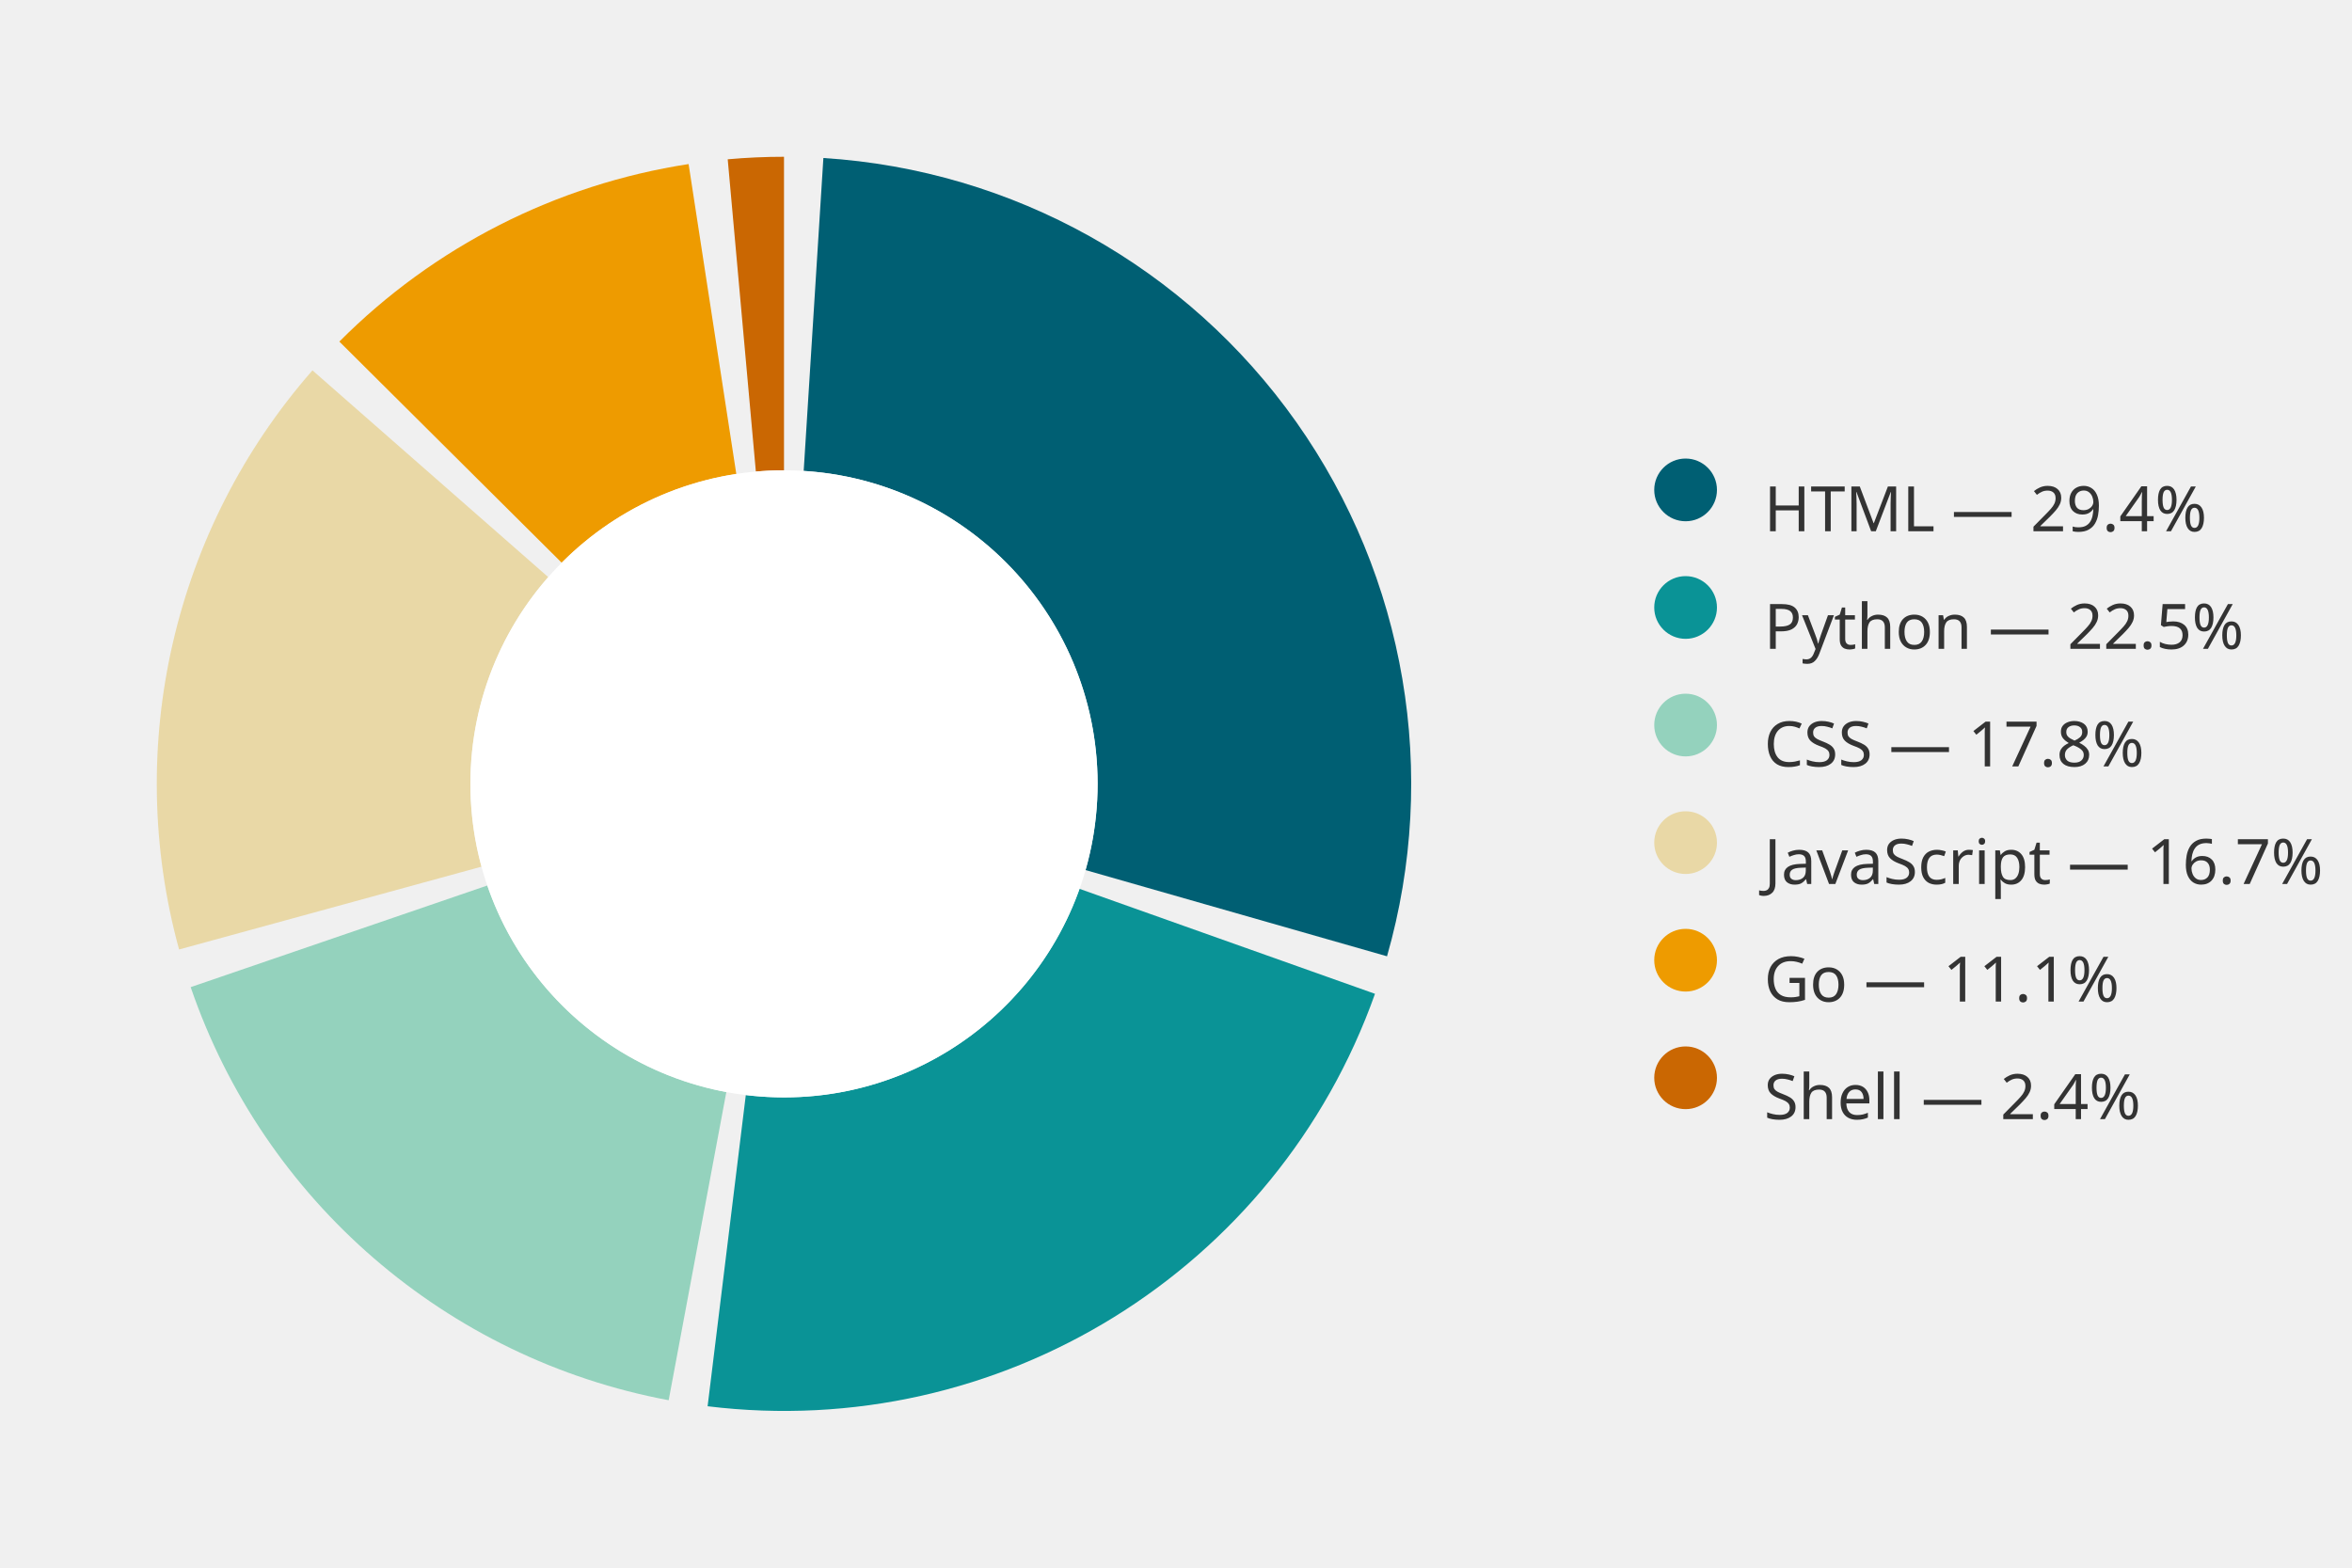
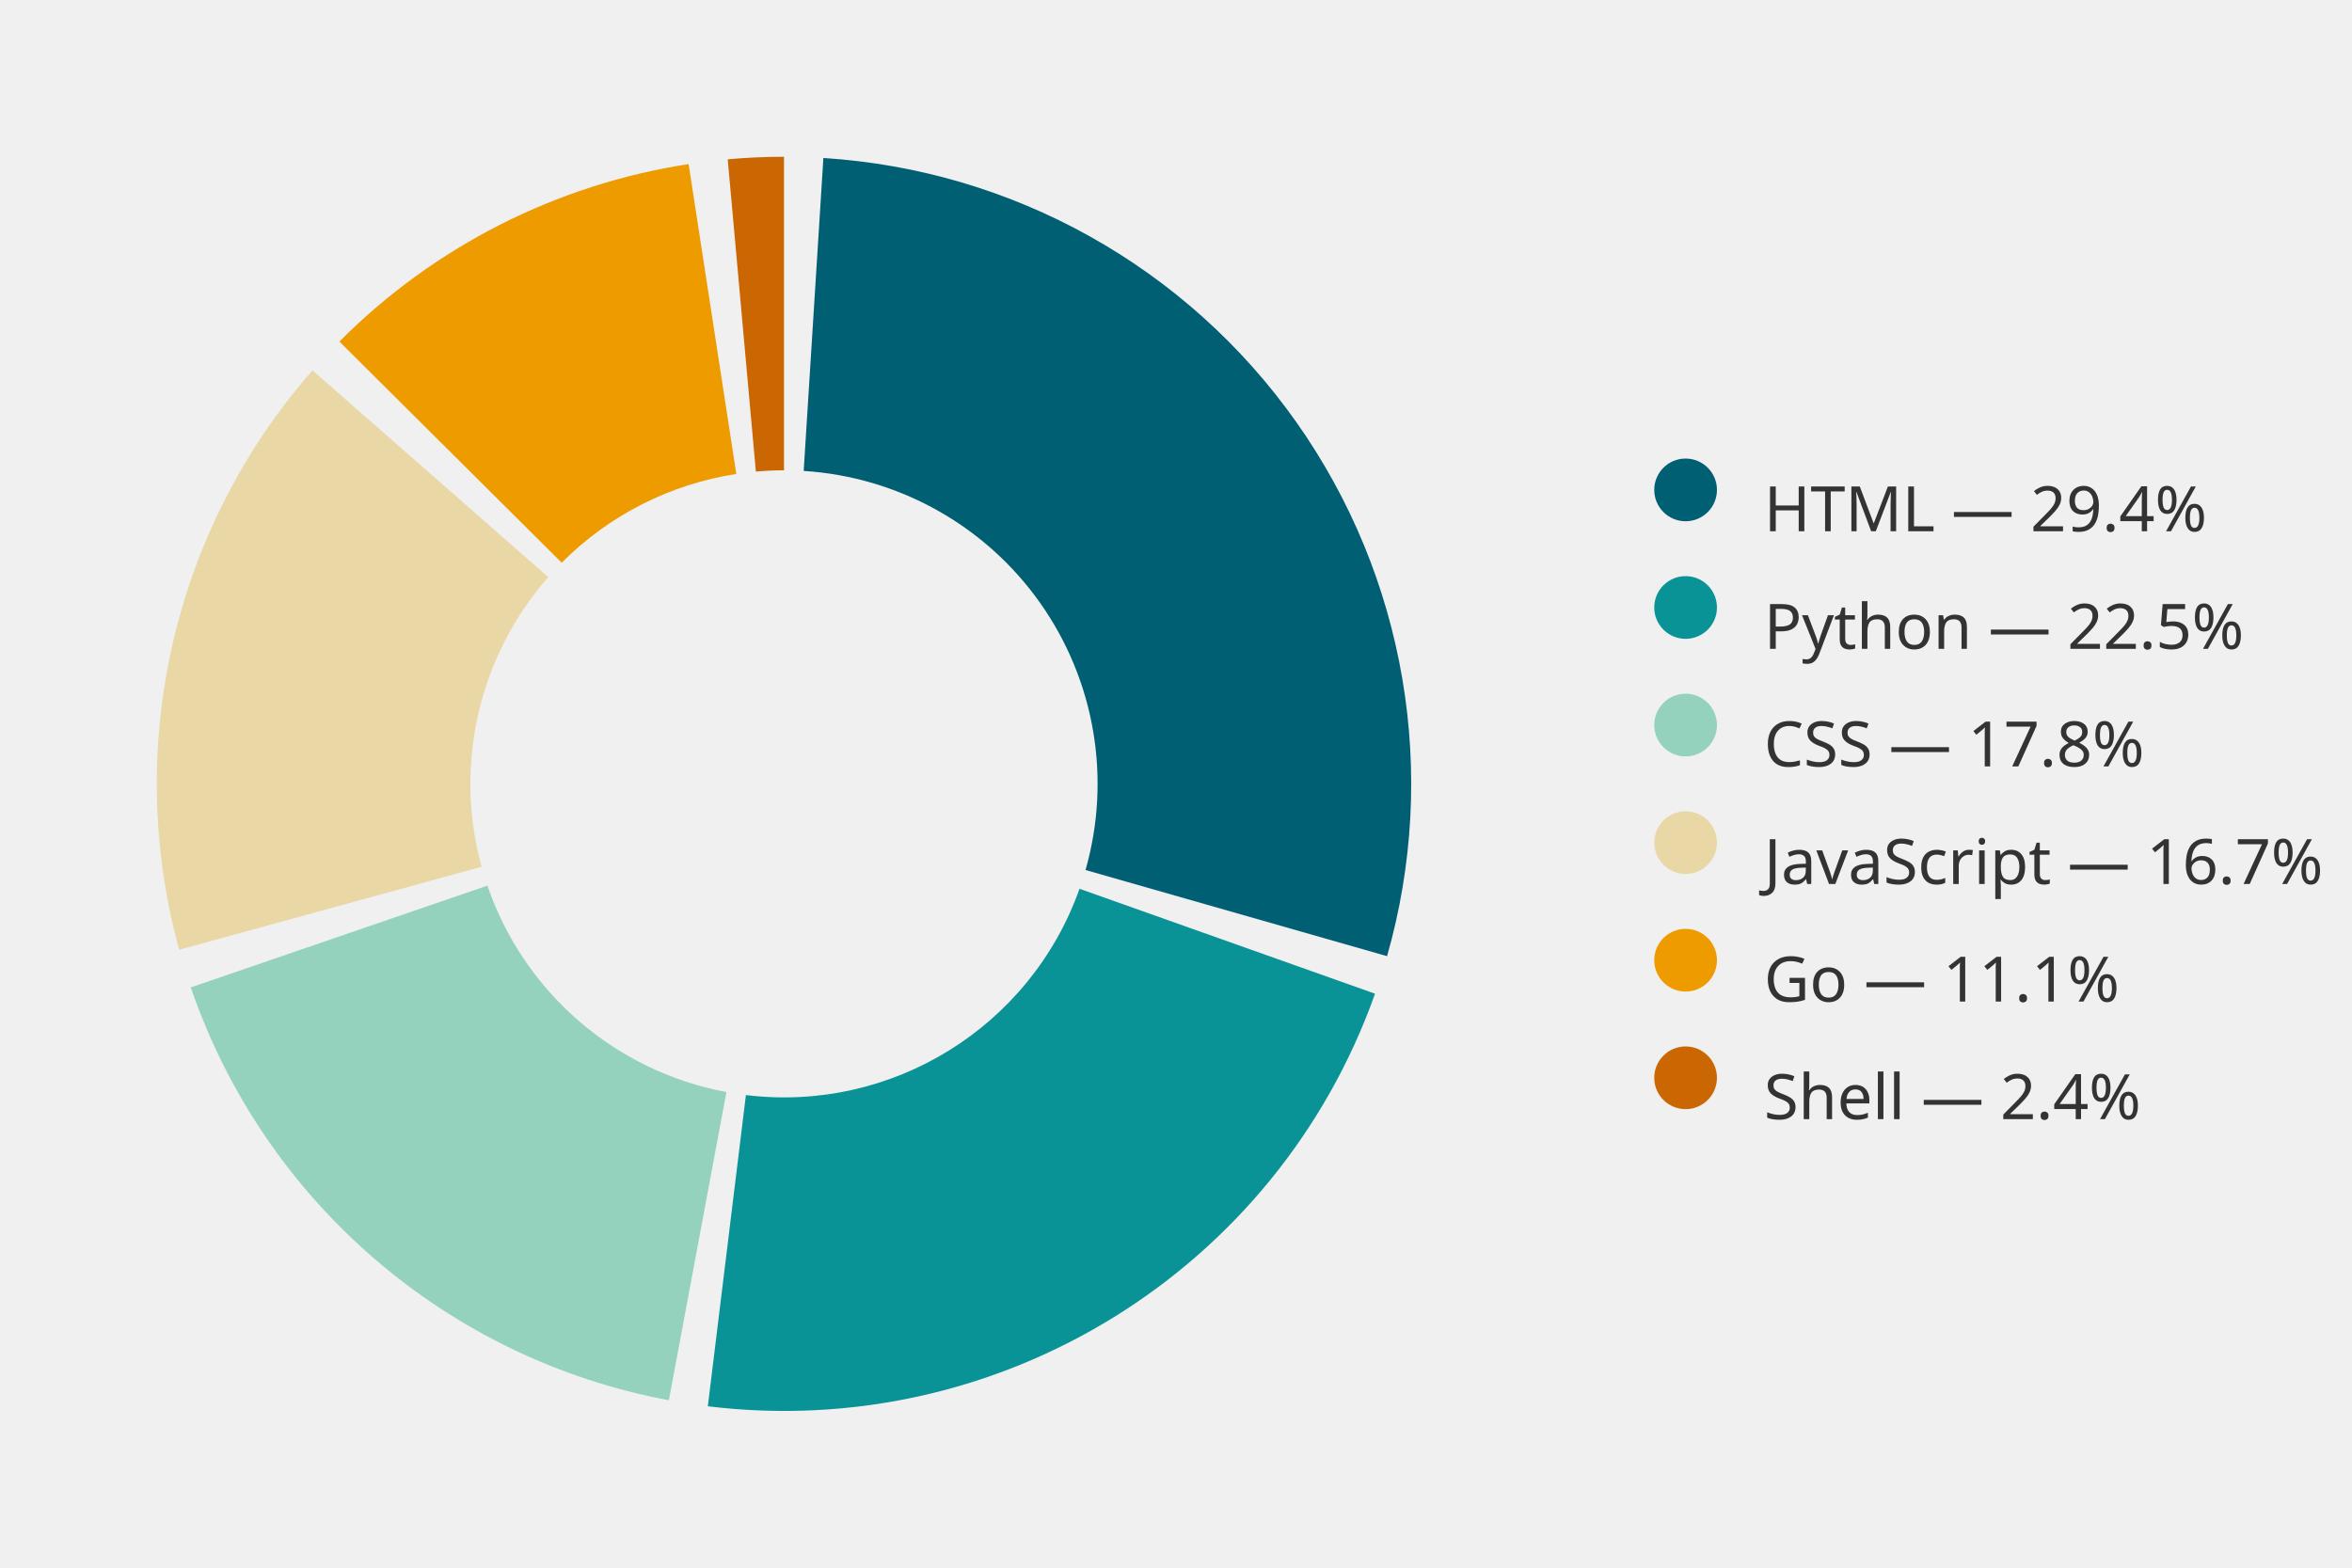
<svg xmlns="http://www.w3.org/2000/svg" width="450" height="300" role="img" aria-label="GitHub language stats donut chart">
  <g transform="translate(0,0)">
-     <path d="M 265.373 183.001 A 120 120 0 0 0 157.535 30.237 L 153.767 90.118 A 60 60 0 0 1 207.687 166.5 Z" fill="#005f73" />
-     <path d="M 135.384 269.107 A 120 120 0 0 0 263.073 190.18 L 206.537 170.09 A 60 60 0 0 1 142.692 209.553 Z" fill="#0a9396" />
-     <path d="M 36.481 188.902 A 120 120 0 0 0 127.934 267.954 L 138.967 208.977 A 60 60 0 0 1 93.24 169.451 Z" fill="#94d2bd" />
-     <path d="M 59.782 70.875 A 120 120 0 0 0 34.262 181.698 L 92.131 165.849 A 60 60 0 0 1 104.891 110.438 Z" fill="#e9d8a6" />
-     <path d="M 131.748 31.396 A 120 120 0 0 0 64.928 65.367 L 107.464 107.683 A 60 60 0 0 1 140.874 90.698 Z" fill="#ee9b00" />
-     <path d="M 150 30 A 120 120 0 0 0 139.231 30.484 L 144.616 90.242 A 60 60 0 0 1 150 90 Z" fill="#ca6702" />
-     <circle cx="150" cy="150" r="60" fill="white" />
+     <path d="M 265.379 182.978 A 120 120 0 0 0 157.535 30.237 L 153.767 90.118 A 60 60 0 0 1 207.69 166.489 Z" fill="#005f73" />
+     <path d="M 135.425 269.112 A 120 120 0 0 0 263.081 190.158 L 206.541 170.079 A 60 60 0 0 1 142.713 209.556 Z" fill="#0a9396" />
+     <path d="M 36.499 188.954 A 120 120 0 0 0 127.975 267.961 L 138.987 208.981 A 60 60 0 0 1 93.249 169.477 Z" fill="#94d2bd" />
+     <path d="M 59.789 70.867 A 120 120 0 0 0 34.277 181.751 L 92.138 165.875 A 60 60 0 0 1 104.895 110.434 Z" fill="#e9d8a6" />
+     <path d="M 131.75 31.396 A 120 120 0 0 0 64.936 65.359 L 107.468 107.68 A 60 60 0 0 1 140.875 90.698 Z" fill="#ee9b00" />
+     <path d="M 150 30 A 120 120 0 0 0 139.233 30.484 L 144.617 90.242 A 60 60 0 0 1 150 90 Z" fill="#ca6702" />
+     <circle cx="150" cy="150" r="60" fill="transparent" />
  </g>
  <g transform="translate(315, 0)">
    <circle cx="7.5" cy="93.75" r="6" fill="#005f73" />
    <text x="22.5" y="97.5" font-family="sans-serif" font-size="12" fill="#333" dominant-baseline="middle">
        HTML — 29.4%
      </text>
    <circle cx="7.5" cy="116.25" r="6" fill="#0a9396" />
    <text x="22.5" y="120" font-family="sans-serif" font-size="12" fill="#333" dominant-baseline="middle">
        Python — 22.5%
      </text>
    <circle cx="7.5" cy="138.75" r="6" fill="#94d2bd" />
    <text x="22.5" y="142.5" font-family="sans-serif" font-size="12" fill="#333" dominant-baseline="middle">
        CSS — 17.8%
      </text>
    <circle cx="7.5" cy="161.25" r="6" fill="#e9d8a6" />
    <text x="22.5" y="165" font-family="sans-serif" font-size="12" fill="#333" dominant-baseline="middle">
        JavaScript — 16.7%
      </text>
    <circle cx="7.5" cy="183.75" r="6" fill="#ee9b00" />
    <text x="22.5" y="187.5" font-family="sans-serif" font-size="12" fill="#333" dominant-baseline="middle">
        Go — 11.1%
      </text>
    <circle cx="7.5" cy="206.25" r="6" fill="#ca6702" />
    <text x="22.5" y="210" font-family="sans-serif" font-size="12" fill="#333" dominant-baseline="middle">
        Shell — 2.4%
      </text>
  </g>
</svg>
